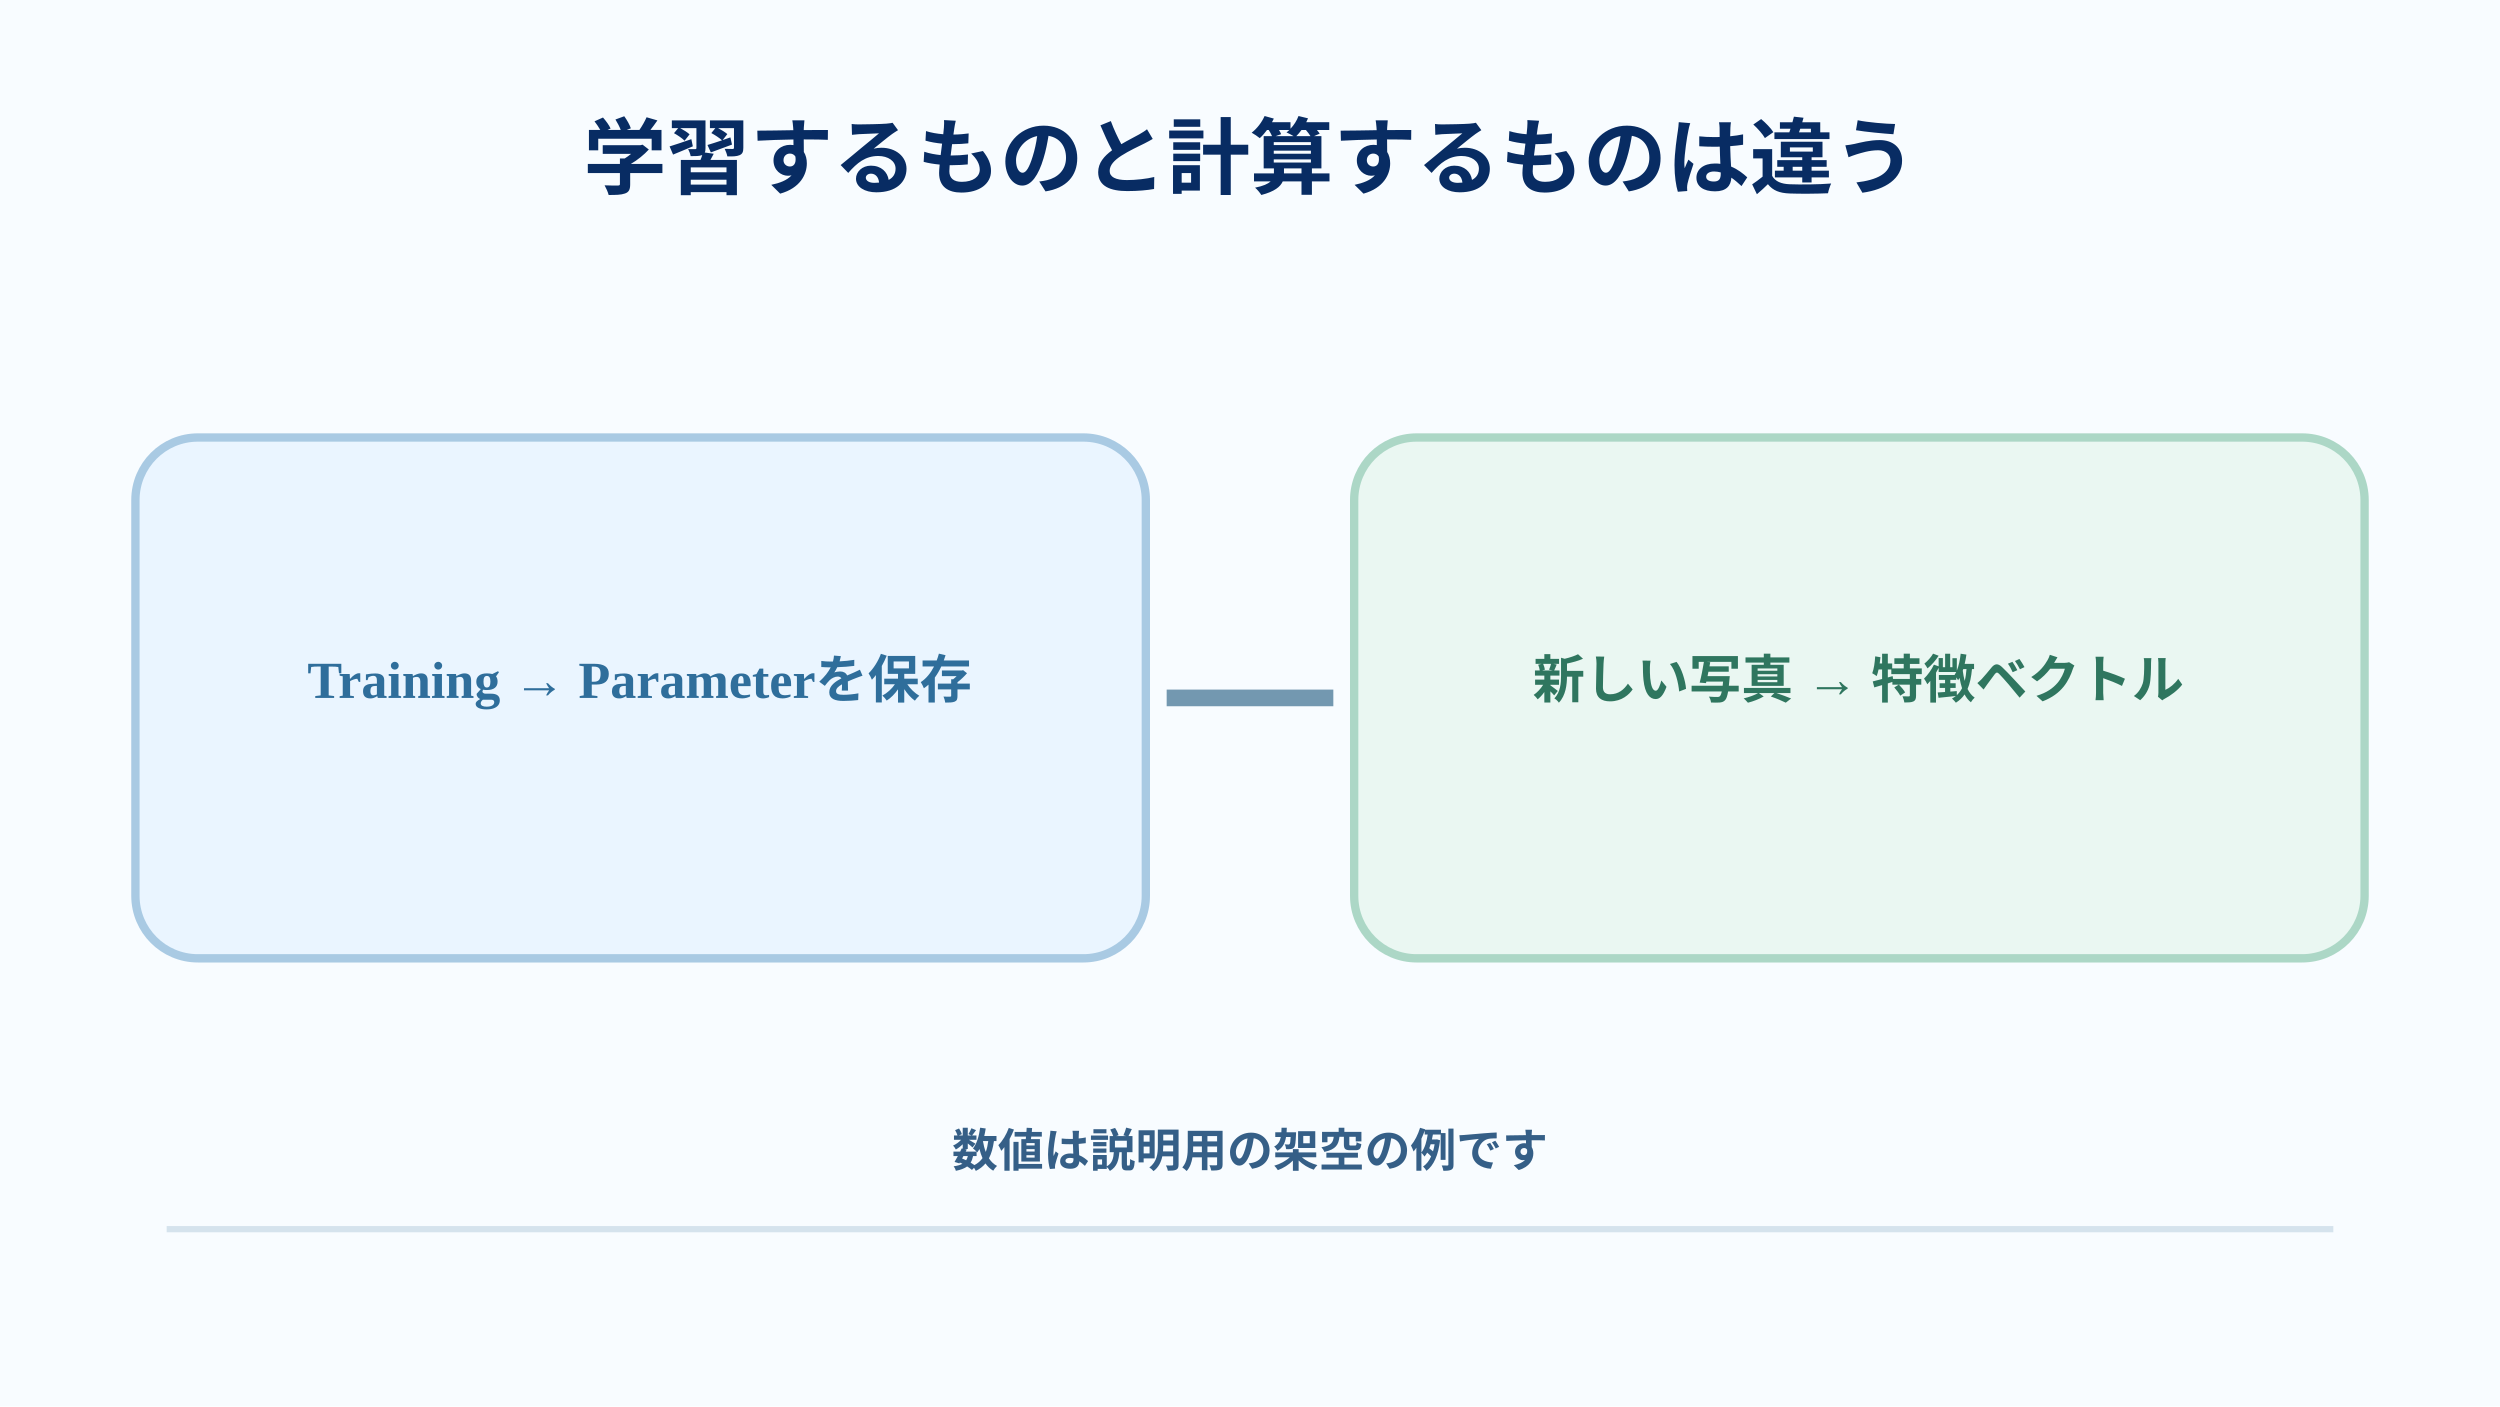
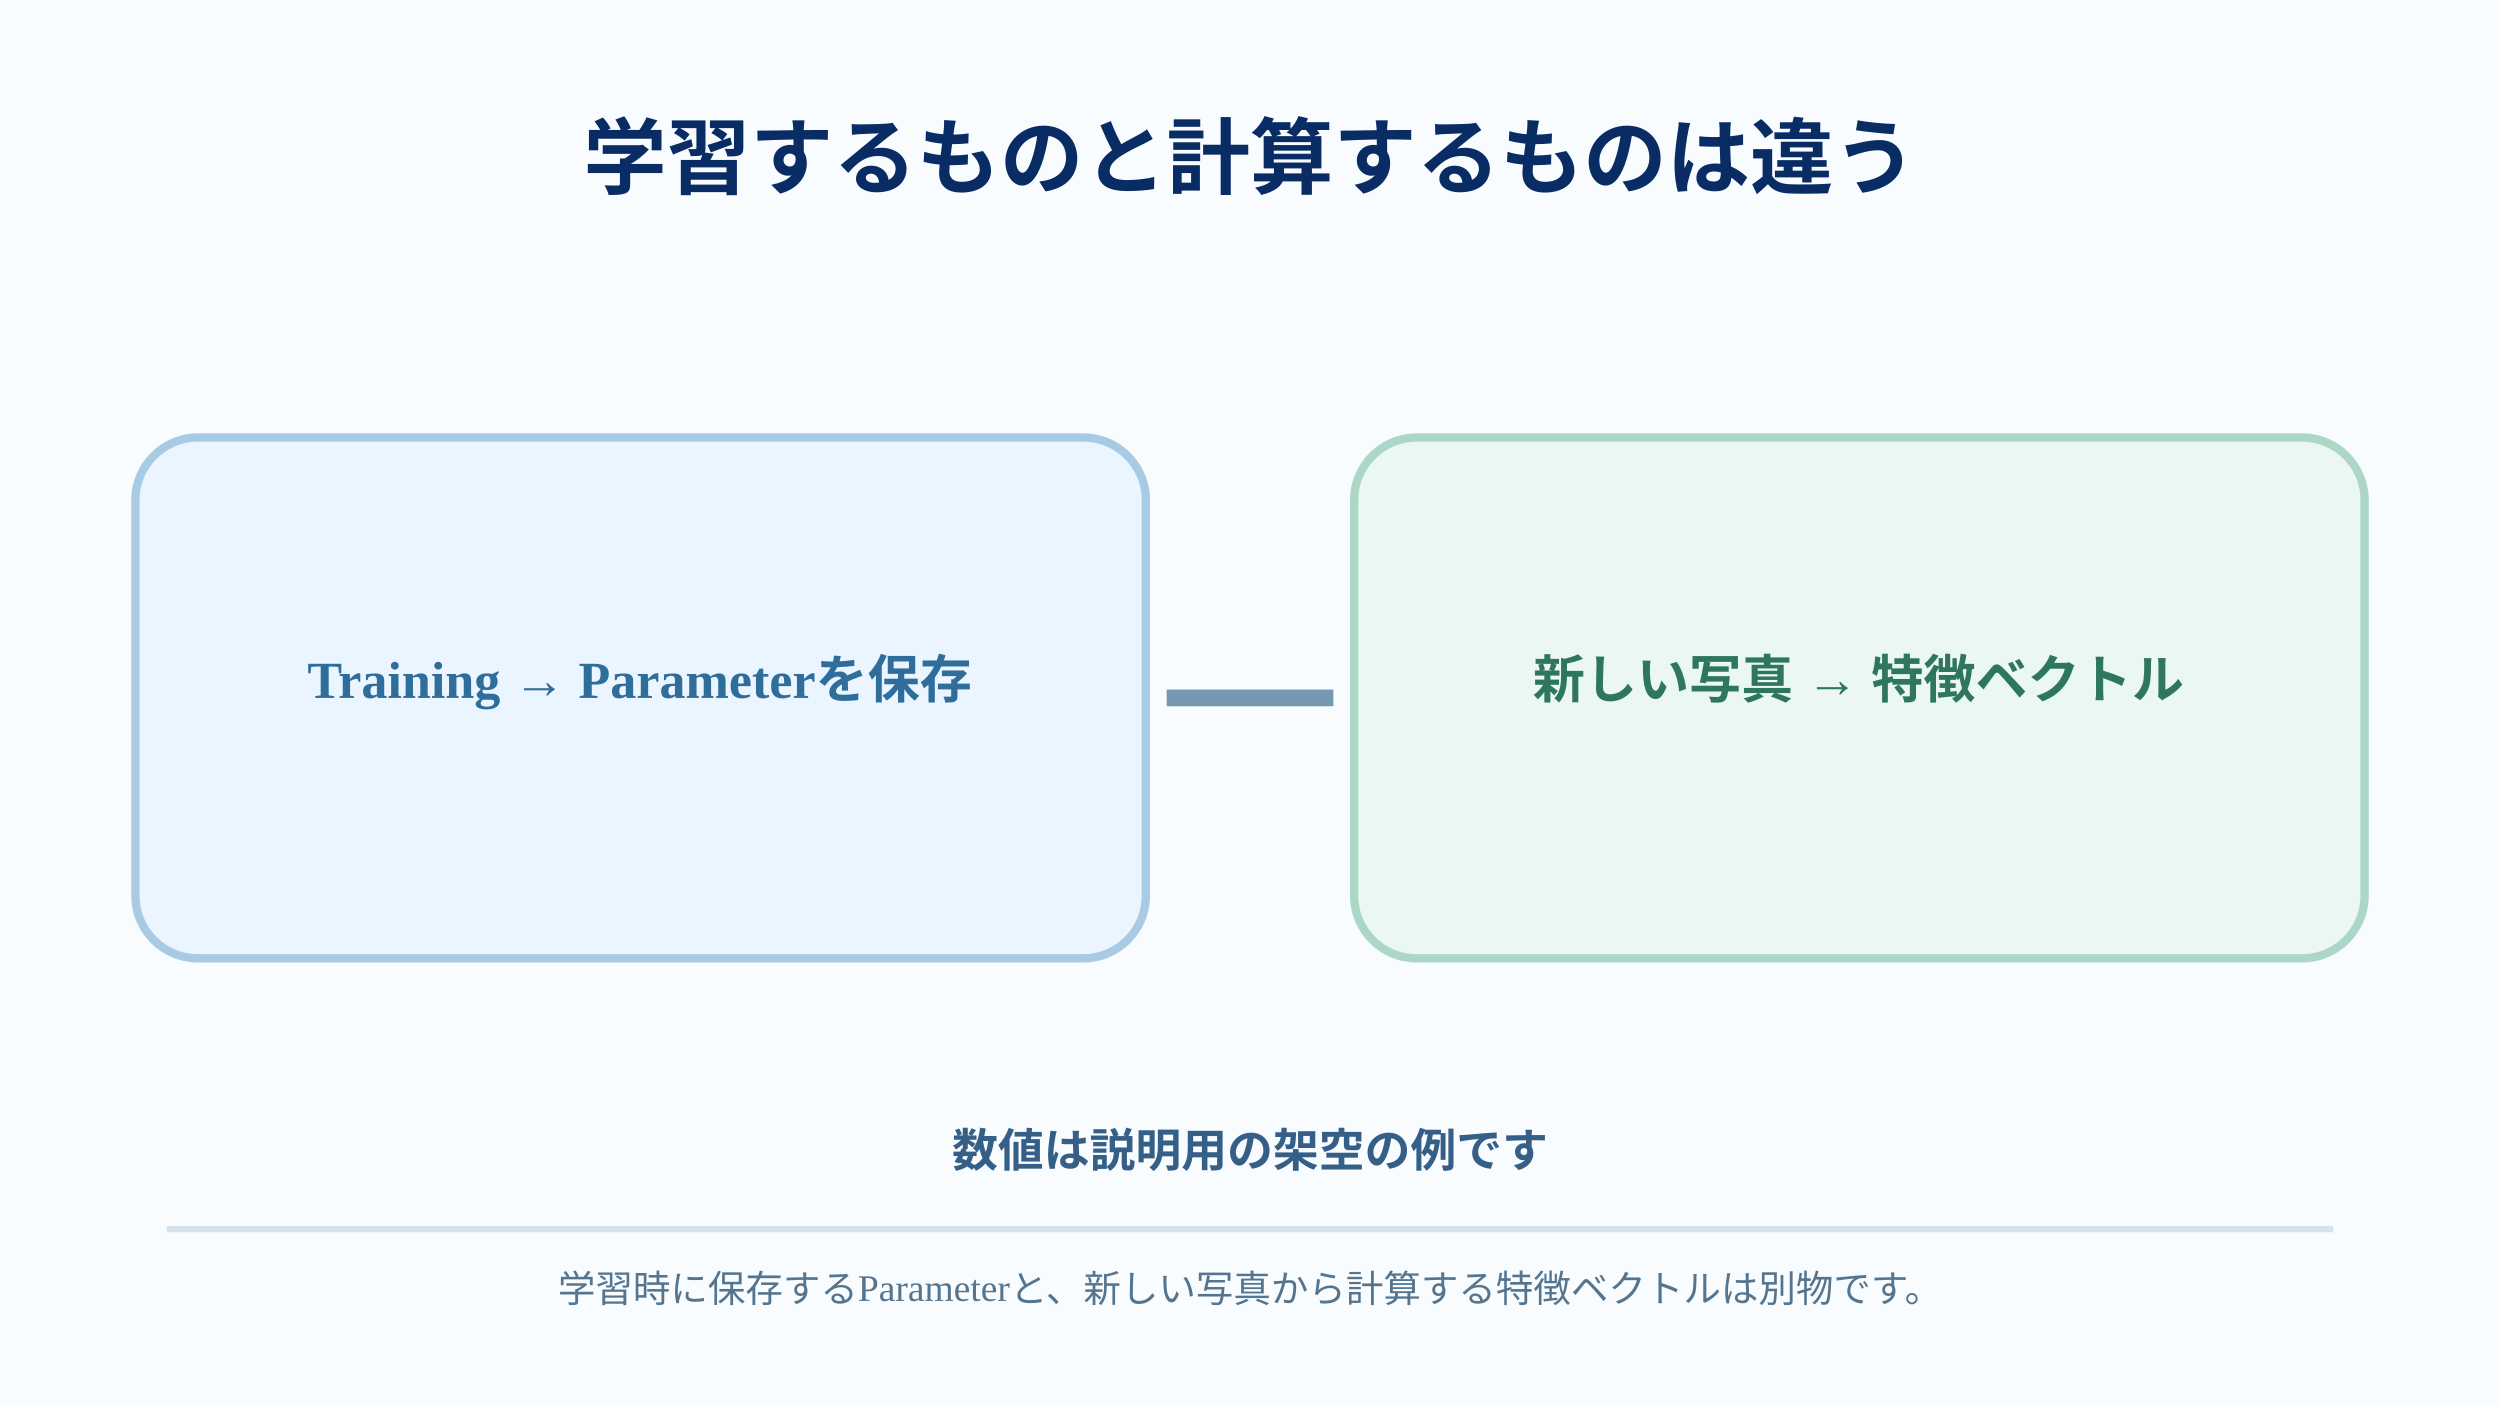
<svg xmlns="http://www.w3.org/2000/svg" viewBox="0 0 1200 675">
  <rect width="1200" height="675" fill="#f8fcff" />
  <text x="600" y="90" text-anchor="middle" font-size="40" font-weight="900" fill="#082c63">学習するものと計算するものは違う</text>
  <rect x="65" y="210" width="485" height="250" rx="30" fill="#eaf5ff" stroke="#a9cae3" stroke-width="4" />
  <text x="307" y="335" text-anchor="middle" font-size="25" font-weight="800" fill="#2f6e9b">Training → Parameterを保存</text>
  <path d="M560 335 H640" stroke="#7398b0" stroke-width="8" />
  <rect x="650" y="210" width="485" height="250" rx="30" fill="#eaf7f2" stroke="#acd7c6" stroke-width="4" />
  <text x="892" y="335" text-anchor="middle" font-size="25" font-weight="800" fill="#2f765f">新しい写真 → 特徴ベクトル</text>
  <text x="600" y="560" text-anchor="middle" font-size="22" font-weight="800" fill="#355f87">数値は説明用の架空の例です</text>
  <path d="M80 590 H1120" stroke="#d5e3ed" stroke-width="3" />
+   <text x="600" y="625" text-anchor="middle" font-size="18" fill="#55758f">学習時に保存するParameterと、新しい写真から計算する特徴ベクトルは別物です。</text>
</svg>
